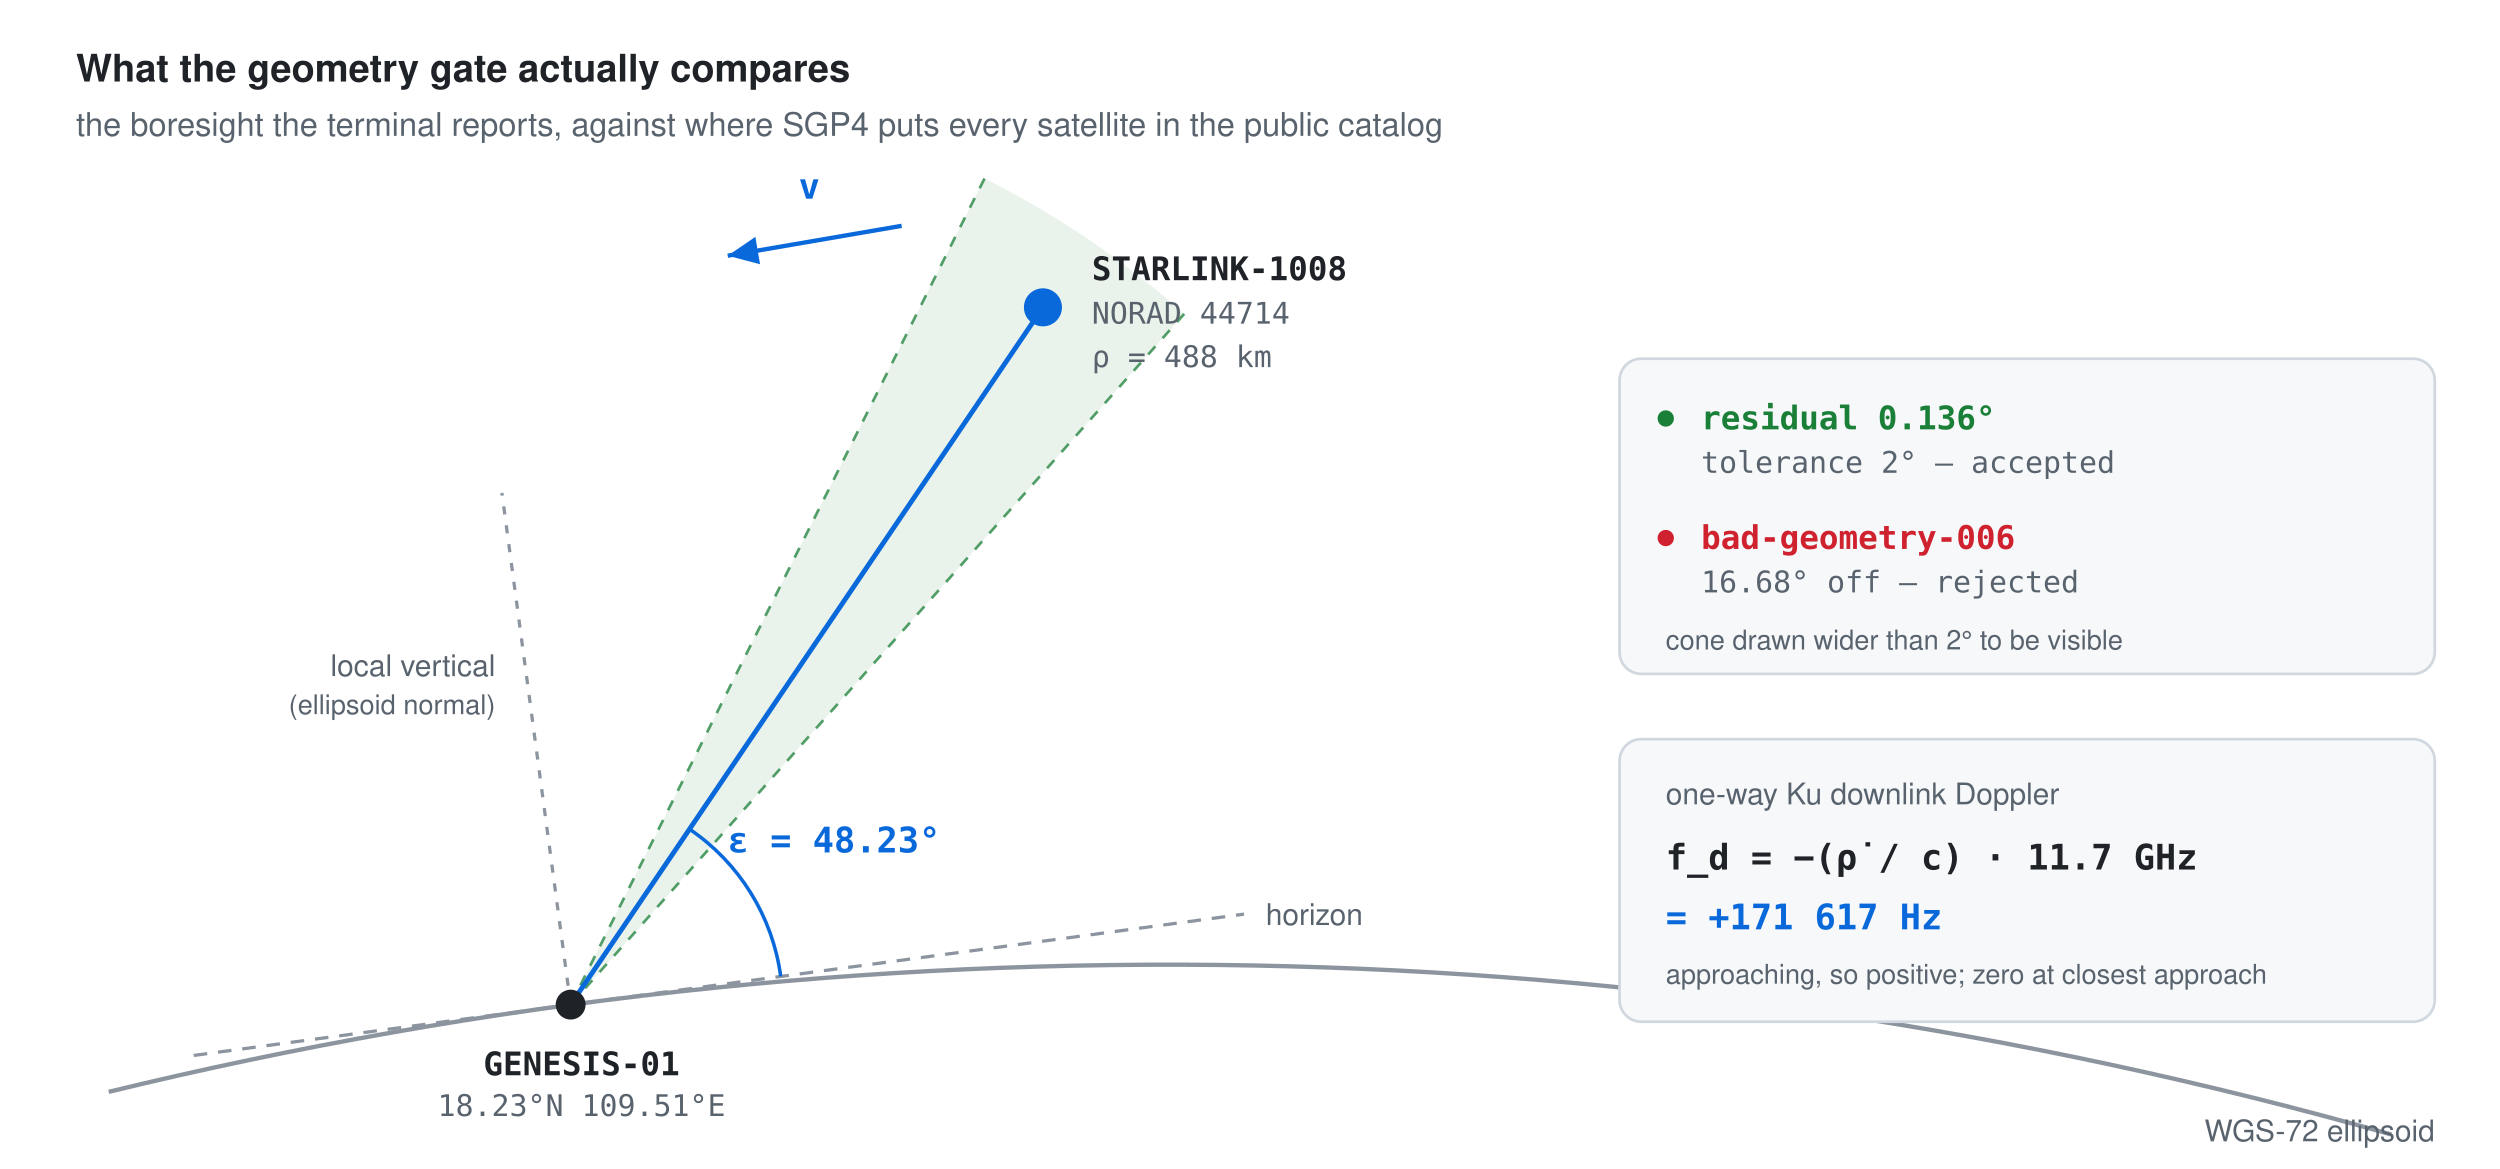
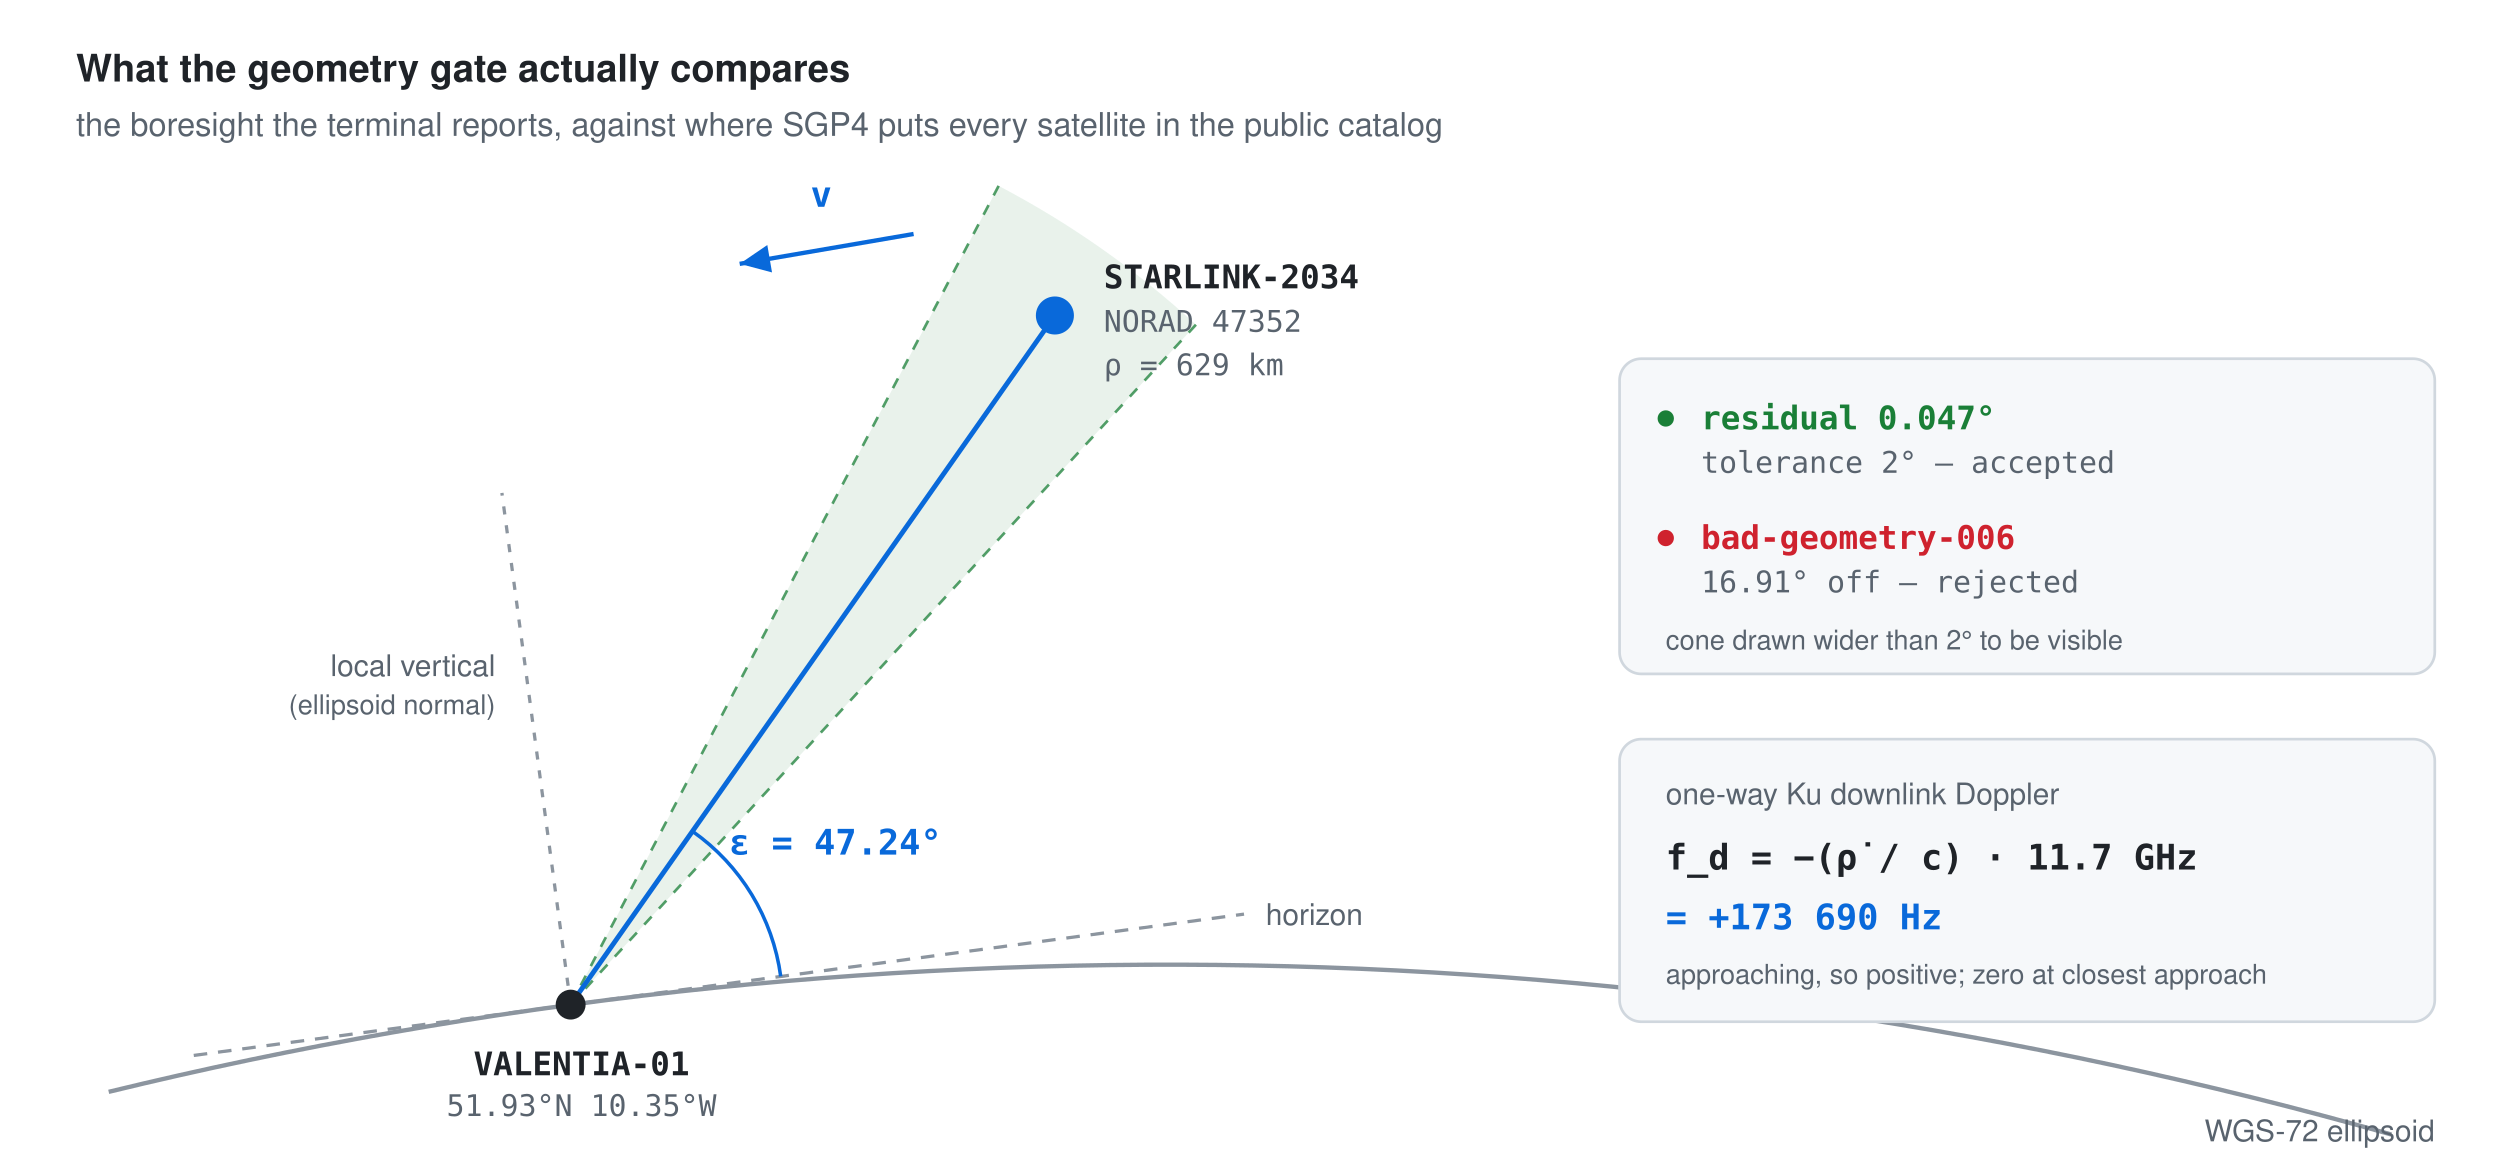
<svg xmlns="http://www.w3.org/2000/svg" viewBox="0 0 920 430" width="920" height="430" role="img" aria-label="Pass geometry: elevation, slant range, Doppler and the boresight tolerance cone">
  <defs>
    <marker id="v" markerWidth="9" markerHeight="9" refX="7" refY="3.2" orient="auto">
      <path d="M0,0 L7,3.2 L0,6.4 z" fill="#0969da" />
    </marker>
    <marker id="g" markerWidth="9" markerHeight="9" refX="7" refY="3.2" orient="auto">
      <path d="M0,0 L7,3.2 L0,6.4 z" fill="#8c959f" />
    </marker>
  </defs>
  <path d="M 40 401.8 A 1650 1650 0 0 1 880 417.5" fill="none" stroke="#8c959f" stroke-width="1.6" />
  <text x="896.0" y="420.0" fill="#59636e" font-family="-apple-system,BlinkMacSystemFont,'Segoe UI',Helvetica,Arial,sans-serif" font-size="11" font-weight="400" text-anchor="end" letter-spacing="0">WGS-72 ellipsoid</text>
  <line x1="71.3" y1="388.4" x2="457.8" y2="336.4" stroke="#8c959f" stroke-width="1.2" stroke-dasharray="5 4" />
  <text x="465.8" y="340.4" fill="#59636e" font-family="-apple-system,BlinkMacSystemFont,'Segoe UI',Helvetica,Arial,sans-serif" font-size="11" font-weight="400" text-anchor="start" letter-spacing="0">horizon</text>
  <line x1="210.0" y1="369.7" x2="184.7" y2="181.4" stroke="#8c959f" stroke-width="1.2" stroke-dasharray="3 4" />
  <text x="182.3" y="248.8" fill="#59636e" font-family="-apple-system,BlinkMacSystemFont,'Segoe UI',Helvetica,Arial,sans-serif" font-size="11" font-weight="400" text-anchor="end" letter-spacing="0">local vertical</text>
  <text x="182.3" y="262.8" fill="#59636e" font-family="-apple-system,BlinkMacSystemFont,'Segoe UI',Helvetica,Arial,sans-serif" font-size="10" font-weight="400" text-anchor="end" letter-spacing="0">(ellipsoid normal)</text>
-   <line x1="210.0" y1="369.7" x2="362.3" y2="65.7" stroke="#1a7f37" stroke-width="1" stroke-dasharray="4 4" opacity="0.75" />
-   <line x1="210.0" y1="369.7" x2="435.8" y2="115.5" stroke="#1a7f37" stroke-width="1" stroke-dasharray="4 4" opacity="0.75" />
-   <path d="M 210.0 369.7 L 362.3 65.7 A 340.0 340.0 0 0 1 435.8 115.5 Z" fill="#1a7f37" opacity="0.10" />
-   <line x1="210.0" y1="369.7" x2="383.8" y2="113.1" stroke="#0969da" stroke-width="1.8" />
-   <path d="M 287.3 359.3 A 78 78 0 0 0 253.7 305.1" fill="none" stroke="#0969da" stroke-width="1.3" />
-   <text x="306.9" y="313.7" fill="#0969da" font-family="ui-monospace,'SF Mono',Menlo,Consolas,monospace" font-size="13" font-weight="700" text-anchor="middle" letter-spacing="0">ε = 48.23°</text>
-   <line x1="331.8" y1="83.1" x2="267.8" y2="94.1" stroke="#0969da" stroke-width="1.6" marker-end="url(#v)" />
-   <text x="297.8" y="73.1" fill="#0969da" font-family="ui-monospace,'SF Mono',Menlo,Consolas,monospace" font-size="13" font-weight="700" text-anchor="middle" letter-spacing="0">v</text>
-   <circle cx="383.8" cy="113.1" r="7" fill="#0969da" />
-   <text x="401.8" y="103.1" fill="#1f2328" font-family="ui-monospace,'SF Mono',Menlo,Consolas,monospace" font-size="12" font-weight="700" text-anchor="start" letter-spacing="0">STARLINK-1008</text>
-   <text x="401.8" y="119.1" fill="#59636e" font-family="ui-monospace,'SF Mono',Menlo,Consolas,monospace" font-size="11" font-weight="400" text-anchor="start" letter-spacing="0">NORAD 44714</text>
-   <text x="401.8" y="135.1" fill="#59636e" font-family="ui-monospace,'SF Mono',Menlo,Consolas,monospace" font-size="11" font-weight="400" text-anchor="start" letter-spacing="0">ρ = 488 km</text>
+   <line x1="210.0" y1="369.7" x2="367.5" y2="68.4" stroke="#1a7f37" stroke-width="1" stroke-dasharray="4 4" opacity="0.75" />
+   <line x1="210.0" y1="369.7" x2="440.1" y2="119.5" stroke="#1a7f37" stroke-width="1" stroke-dasharray="4 4" opacity="0.75" />
+   <path d="M 210.0 369.7 L 367.5 68.4 A 340.0 340.0 0 0 1 440.1 119.5 Z" fill="#1a7f37" opacity="0.10" />
+   <line x1="210.0" y1="369.7" x2="388.2" y2="116.1" stroke="#0969da" stroke-width="1.8" />
+   <path d="M 287.3 359.3 A 78 78 0 0 0 254.8 305.9" fill="none" stroke="#0969da" stroke-width="1.3" />
+   <text x="307.4" y="314.5" fill="#0969da" font-family="ui-monospace,'SF Mono',Menlo,Consolas,monospace" font-size="13" font-weight="700" text-anchor="middle" letter-spacing="0">ε = 47.24°</text>
+   <line x1="336.2" y1="86.1" x2="272.2" y2="97.1" stroke="#0969da" stroke-width="1.6" marker-end="url(#v)" />
+   <text x="302.2" y="76.1" fill="#0969da" font-family="ui-monospace,'SF Mono',Menlo,Consolas,monospace" font-size="13" font-weight="700" text-anchor="middle" letter-spacing="0">v</text>
+   <circle cx="388.2" cy="116.1" r="7" fill="#0969da" />
+   <text x="406.2" y="106.1" fill="#1f2328" font-family="ui-monospace,'SF Mono',Menlo,Consolas,monospace" font-size="12" font-weight="700" text-anchor="start" letter-spacing="0">STARLINK-2034</text>
+   <text x="406.2" y="122.1" fill="#59636e" font-family="ui-monospace,'SF Mono',Menlo,Consolas,monospace" font-size="11" font-weight="400" text-anchor="start" letter-spacing="0">NORAD 47352</text>
+   <text x="406.2" y="138.1" fill="#59636e" font-family="ui-monospace,'SF Mono',Menlo,Consolas,monospace" font-size="11" font-weight="400" text-anchor="start" letter-spacing="0">ρ = 629 km</text>
  <circle cx="210.0" cy="369.7" r="5.5" fill="#1f2328" />
-   <text x="214.0" y="395.7" fill="#1f2328" font-family="ui-monospace,'SF Mono',Menlo,Consolas,monospace" font-size="12" font-weight="700" text-anchor="middle" letter-spacing="0">GENESIS-01</text>
-   <text x="214.0" y="410.7" fill="#59636e" font-family="ui-monospace,'SF Mono',Menlo,Consolas,monospace" font-size="11" font-weight="400" text-anchor="middle" letter-spacing="0">18.23°N 109.51°E</text>
+   <text x="214.0" y="395.7" fill="#1f2328" font-family="ui-monospace,'SF Mono',Menlo,Consolas,monospace" font-size="12" font-weight="700" text-anchor="middle" letter-spacing="0">VALENTIA-01</text>
+   <text x="214.0" y="410.7" fill="#59636e" font-family="ui-monospace,'SF Mono',Menlo,Consolas,monospace" font-size="11" font-weight="400" text-anchor="middle" letter-spacing="0">51.93°N 10.35°W</text>
  <text x="28.0" y="30.0" fill="#1f2328" font-family="-apple-system,BlinkMacSystemFont,'Segoe UI',Helvetica,Arial,sans-serif" font-size="14" font-weight="700" text-anchor="start" letter-spacing="0">What the geometry gate actually compares</text>
  <text x="28.0" y="50.0" fill="#59636e" font-family="-apple-system,BlinkMacSystemFont,'Segoe UI',Helvetica,Arial,sans-serif" font-size="12" font-weight="400" text-anchor="start" letter-spacing="0">the boresight the terminal reports, against where SGP4 puts every satellite in the public catalog</text>
  <rect x="596" y="132" width="300" height="116" rx="8" fill="#f6f8fa" stroke="#d0d7de" />
  <circle cx="613" cy="154" r="3" fill="#1a7f37" />
-   <text x="626.0" y="158.0" fill="#1a7f37" font-family="ui-monospace,'SF Mono',Menlo,Consolas,monospace" font-size="12" font-weight="700" text-anchor="start" letter-spacing="0">residual 0.136°</text>
+   <text x="626.0" y="158.0" fill="#1a7f37" font-family="ui-monospace,'SF Mono',Menlo,Consolas,monospace" font-size="12" font-weight="700" text-anchor="start" letter-spacing="0">residual 0.047°</text>
  <text x="626.0" y="174.0" fill="#59636e" font-family="ui-monospace,'SF Mono',Menlo,Consolas,monospace" font-size="11" font-weight="400" text-anchor="start" letter-spacing="0">tolerance 2° — accepted</text>
  <circle cx="613" cy="198" r="3" fill="#cf222e" />
  <text x="626.0" y="202.0" fill="#cf222e" font-family="ui-monospace,'SF Mono',Menlo,Consolas,monospace" font-size="12" font-weight="700" text-anchor="start" letter-spacing="0">bad-geometry-006</text>
-   <text x="626.0" y="218.0" fill="#59636e" font-family="ui-monospace,'SF Mono',Menlo,Consolas,monospace" font-size="11" font-weight="400" text-anchor="start" letter-spacing="0">16.68° off — rejected</text>
+   <text x="626.0" y="218.0" fill="#59636e" font-family="ui-monospace,'SF Mono',Menlo,Consolas,monospace" font-size="11" font-weight="400" text-anchor="start" letter-spacing="0">16.91° off — rejected</text>
  <text x="613.0" y="239.0" fill="#59636e" font-family="-apple-system,BlinkMacSystemFont,'Segoe UI',Helvetica,Arial,sans-serif" font-size="10" font-weight="400" text-anchor="start" letter-spacing="0">cone drawn wider than 2° to be visible</text>
  <rect x="596" y="272" width="300" height="104" rx="8" fill="#f6f8fa" stroke="#d0d7de" />
  <text x="613.0" y="296.0" fill="#59636e" font-family="-apple-system,BlinkMacSystemFont,'Segoe UI',Helvetica,Arial,sans-serif" font-size="11" font-weight="400" text-anchor="start" letter-spacing="0">one-way Ku downlink Doppler</text>
  <text x="613.0" y="320.0" fill="#1f2328" font-family="ui-monospace,'SF Mono',Menlo,Consolas,monospace" font-size="13" font-weight="700" text-anchor="start" letter-spacing="0">f_d = −(ρ̇ / c) · 11.7 GHz</text>
-   <text x="613.0" y="342.0" fill="#0969da" font-family="ui-monospace,'SF Mono',Menlo,Consolas,monospace" font-size="13" font-weight="700" text-anchor="start" letter-spacing="0">= +171 617 Hz</text>
+   <text x="613.0" y="342.0" fill="#0969da" font-family="ui-monospace,'SF Mono',Menlo,Consolas,monospace" font-size="13" font-weight="700" text-anchor="start" letter-spacing="0">= +173 690 Hz</text>
  <text x="613.0" y="362.0" fill="#59636e" font-family="-apple-system,BlinkMacSystemFont,'Segoe UI',Helvetica,Arial,sans-serif" font-size="10" font-weight="400" text-anchor="start" letter-spacing="0">approaching, so positive; zero at closest approach</text>
</svg>
